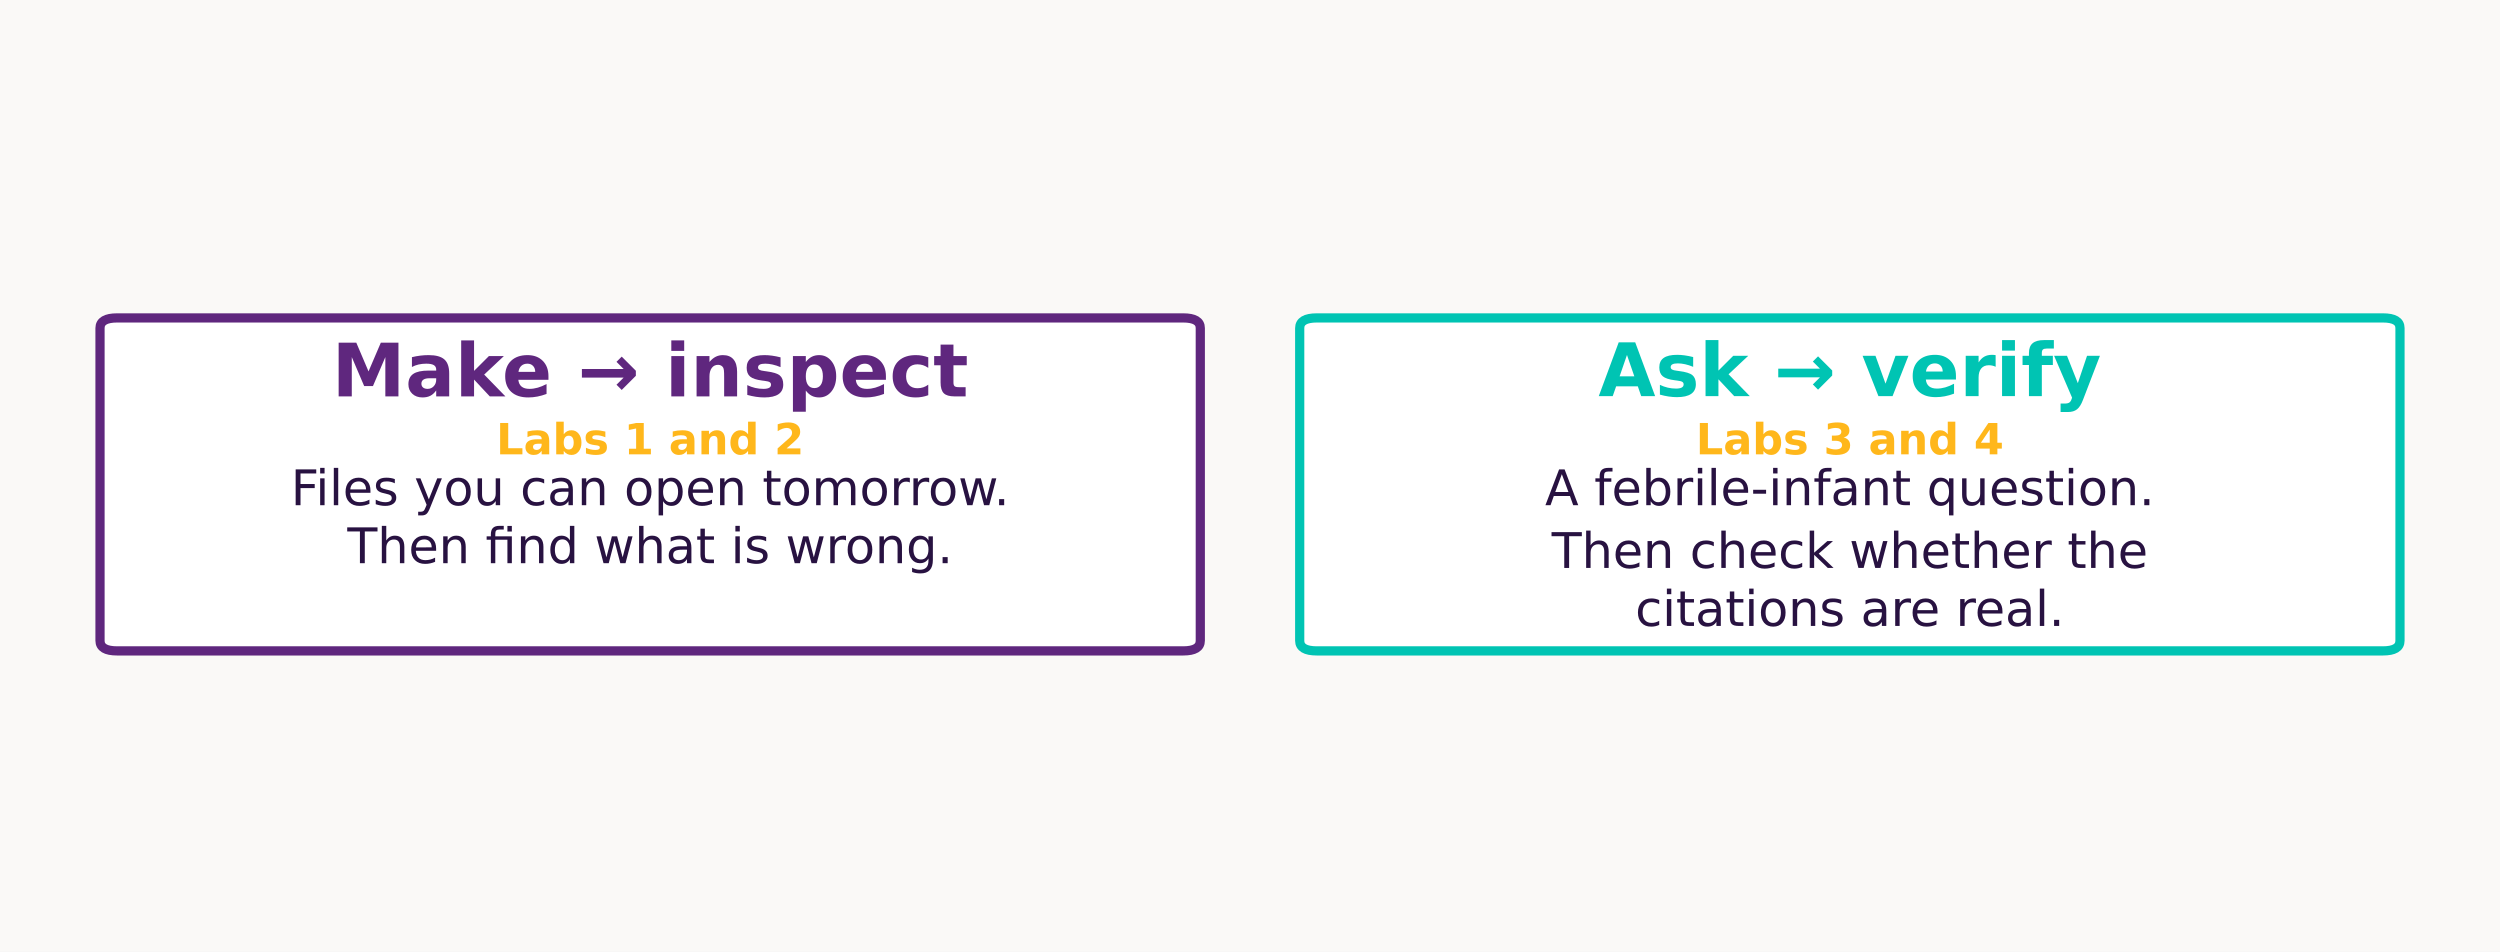
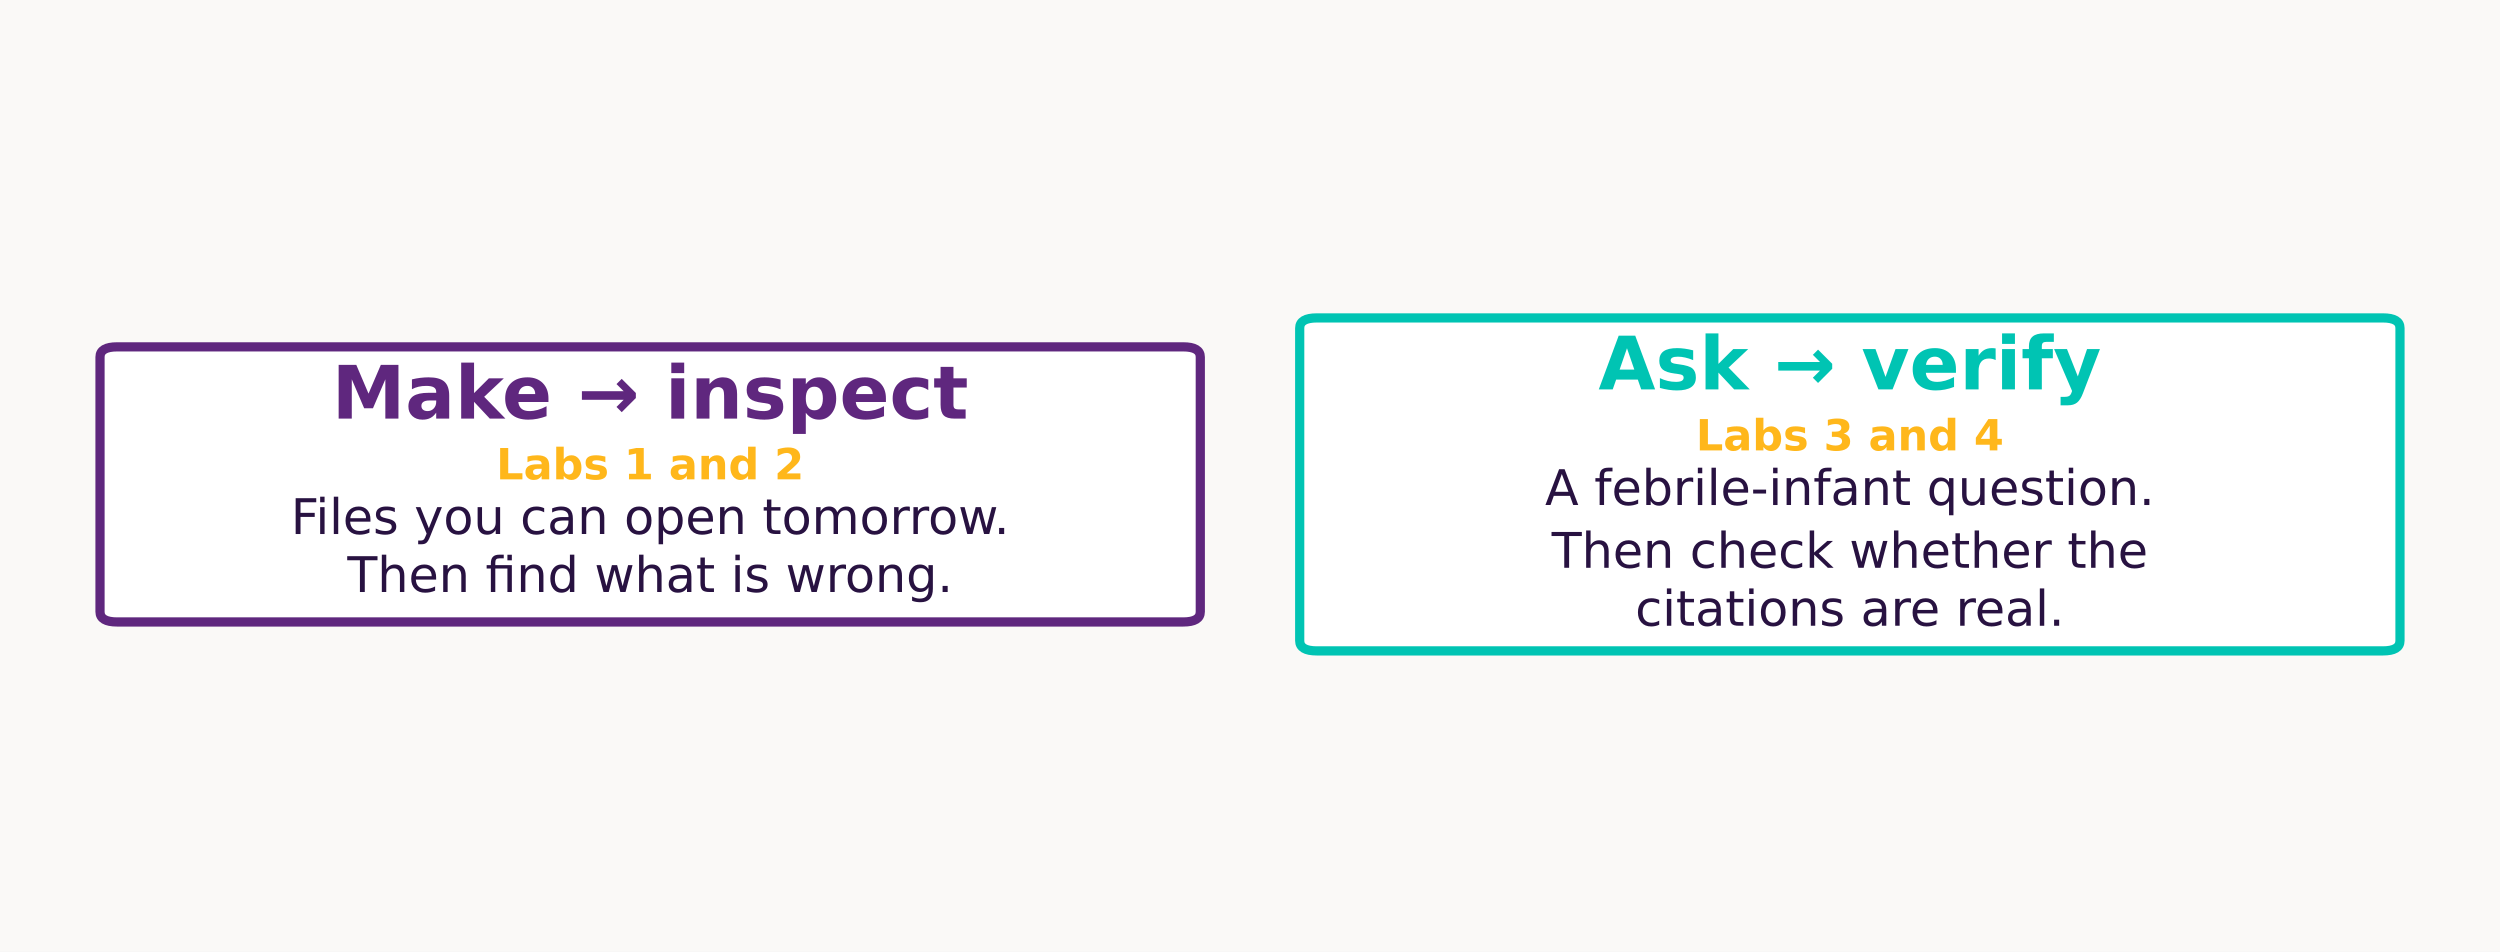
<svg xmlns="http://www.w3.org/2000/svg" xmlns:xlink="http://www.w3.org/1999/xlink" width="813.96pt" height="309.888pt" viewBox="0 0 813.96 309.888" version="1.1">
  <defs>
    <style type="text/css">*{stroke-linejoin: round; stroke-linecap: butt}</style>
  </defs>
  <g id="figure_1">
    <g id="patch_1">
      <path d="M 0 309.888  L 813.96 309.888  L 813.96 0  L 0 0  z " style="fill: #faf9f7" />
    </g>
    <g id="axes_1">
      <g id="patch_2">
-         <path d="M 38.142 211.923  L 385.218 211.923  Q 390.798 211.923 390.798 208.597  L 390.798 106.835  Q 390.798 103.509 385.218 103.509  L 38.142 103.509  Q 32.562 103.509 32.562 106.835  L 32.562 208.597  Q 32.562 211.923 38.142 211.923  z " clip-path="url(#pd08ffb5c2d)" style="fill: #ffffff; stroke: #5f277e; stroke-width: 3; stroke-linejoin: miter" />
+         <path d="M 38.142 202.503  L 385.218 202.503  Q 390.798 202.503 390.798 199.176  L 390.798 116.256  Q 390.798 112.929 385.218 112.929  L 38.142 112.929  Q 32.562 112.929 32.562 116.256  L 32.562 199.176  Q 32.562 202.503 38.142 202.503  z " clip-path="url(#p3d66dd2b57)" style="fill: #ffffff; stroke: #5f277e; stroke-width: 3; stroke-linejoin: miter" />
      </g>
      <g id="patch_3">
-         <path d="M 428.742 211.923  L 775.818 211.923  Q 781.398 211.923 781.398 208.597  L 781.398 106.835  Q 781.398 103.509 775.818 103.509  L 428.742 103.509  Q 423.162 103.509 423.162 106.835  L 423.162 208.597  Q 423.162 211.923 428.742 211.923  z " clip-path="url(#pd08ffb5c2d)" style="fill: #ffffff; stroke: #00c4b3; stroke-width: 3; stroke-linejoin: miter" />
+         <path d="M 428.742 211.923  L 775.818 211.923  Q 781.398 211.923 781.398 208.597  L 781.398 106.835  Q 781.398 103.509 775.818 103.509  L 428.742 103.509  Q 423.162 103.509 423.162 106.835  L 423.162 208.597  Q 423.162 211.923 428.742 211.923  z " clip-path="url(#p3d66dd2b57)" style="fill: #ffffff; stroke: #00c4b3; stroke-width: 3; stroke-linejoin: miter" />
      </g>
      <g id="text_1">
-         <g style="fill: #5f277e" transform="translate(108.0563 129.0593) scale(0.24 -0.24)">
+         <g style="fill: #5f277e" transform="translate(108.0563 136.2947) scale(0.24 -0.24)">
          <defs>
            <path id="DejaVuSans-Bold-30" d="M 588 4666  L 2119 4666  L 3181 2169  L 4250 4666  L 5778 4666  L 5778 0  L 4641 0  L 4641 3413  L 3566 897  L 2803 897  L 1728 3413  L 1728 0  L 588 0  L 588 4666  z " transform="scale(0.015625)" />
            <path id="DejaVuSans-Bold-44" d="M 2106 1575  Q 1756 1575 1579 1456  Q 1403 1338 1403 1106  Q 1403 894 1545 773  Q 1688 653 1941 653  Q 2256 653 2472 879  Q 2688 1106 2688 1447  L 2688 1575  L 2106 1575  z M 3816 1997  L 3816 0  L 2688 0  L 2688 519  Q 2463 200 2181 54  Q 1900 -91 1497 -91  Q 953 -91 614 226  Q 275 544 275 1050  Q 275 1666 698 1953  Q 1122 2241 2028 2241  L 2688 2241  L 2688 2328  Q 2688 2594 2478 2717  Q 2269 2841 1825 2841  Q 1466 2841 1156 2769  Q 847 2697 581 2553  L 581 3406  Q 941 3494 1303 3539  Q 1666 3584 2028 3584  Q 2975 3584 3395 3211  Q 3816 2838 3816 1997  z " transform="scale(0.015625)" />
            <path id="DejaVuSans-Bold-4e" d="M 538 4863  L 1656 4863  L 1656 2216  L 2944 3500  L 4244 3500  L 2534 1894  L 4378 0  L 3022 0  L 1656 1459  L 1656 0  L 538 0  L 538 4863  z " transform="scale(0.015625)" />
            <path id="DejaVuSans-Bold-48" d="M 4031 1759  L 4031 1441  L 1416 1441  Q 1456 1047 1700 850  Q 1944 653 2381 653  Q 2734 653 3104 758  Q 3475 863 3866 1075  L 3866 213  Q 3469 63 3072 -14  Q 2675 -91 2278 -91  Q 1328 -91 801 392  Q 275 875 275 1747  Q 275 2603 792 3093  Q 1309 3584 2216 3584  Q 3041 3584 3536 3087  Q 4031 2591 4031 1759  z M 2881 2131  Q 2881 2450 2695 2645  Q 2509 2841 2209 2841  Q 1884 2841 1681 2658  Q 1478 2475 1428 2131  L 2881 2131  z " transform="scale(0.015625)" />
            <path id="DejaVuSans-Bold-3" transform="scale(0.015625)" />
            <path id="DejaVuSans-Bold-c1c" d="M 5050 2225  L 5050 1788  L 3822 559  L 3369 1013  L 3988 1631  L 366 1631  L 366 2381  L 3988 2381  L 3369 3000  L 3822 3453  L 5050 2225  z " transform="scale(0.015625)" />
            <path id="DejaVuSans-Bold-4c" d="M 538 3500  L 1656 3500  L 1656 0  L 538 0  L 538 3500  z M 538 4863  L 1656 4863  L 1656 3950  L 538 3950  L 538 4863  z " transform="scale(0.015625)" />
            <path id="DejaVuSans-Bold-51" d="M 4056 2131  L 4056 0  L 2931 0  L 2931 347  L 2931 1631  Q 2931 2084 2911 2256  Q 2891 2428 2841 2509  Q 2775 2619 2662 2680  Q 2550 2741 2406 2741  Q 2056 2741 1856 2470  Q 1656 2200 1656 1722  L 1656 0  L 538 0  L 538 3500  L 1656 3500  L 1656 2988  Q 1909 3294 2193 3439  Q 2478 3584 2822 3584  Q 3428 3584 3742 3212  Q 4056 2841 4056 2131  z " transform="scale(0.015625)" />
            <path id="DejaVuSans-Bold-56" d="M 3272 3391  L 3272 2541  Q 2913 2691 2578 2766  Q 2244 2841 1947 2841  Q 1628 2841 1473 2761  Q 1319 2681 1319 2516  Q 1319 2381 1436 2309  Q 1553 2238 1856 2203  L 2053 2175  Q 2913 2066 3209 1816  Q 3506 1566 3506 1031  Q 3506 472 3093 190  Q 2681 -91 1863 -91  Q 1516 -91 1145 -36  Q 775 19 384 128  L 384 978  Q 719 816 1070 734  Q 1422 653 1784 653  Q 2113 653 2278 743  Q 2444 834 2444 1013  Q 2444 1163 2330 1236  Q 2216 1309 1875 1350  L 1678 1375  Q 931 1469 631 1722  Q 331 1975 331 2491  Q 331 3047 712 3315  Q 1094 3584 1881 3584  Q 2191 3584 2531 3537  Q 2872 3491 3272 3391  z " transform="scale(0.015625)" />
            <path id="DejaVuSans-Bold-53" d="M 1656 506  L 1656 -1331  L 538 -1331  L 538 3500  L 1656 3500  L 1656 2988  Q 1888 3294 2169 3439  Q 2450 3584 2816 3584  Q 3463 3584 3878 3070  Q 4294 2556 4294 1747  Q 4294 938 3878 423  Q 3463 -91 2816 -91  Q 2450 -91 2169 54  Q 1888 200 1656 506  z M 2400 2772  Q 2041 2772 1848 2508  Q 1656 2244 1656 1747  Q 1656 1250 1848 986  Q 2041 722 2400 722  Q 2759 722 2948 984  Q 3138 1247 3138 1747  Q 3138 2247 2948 2509  Q 2759 2772 2400 2772  z " transform="scale(0.015625)" />
            <path id="DejaVuSans-Bold-46" d="M 3366 3391  L 3366 2478  Q 3138 2634 2908 2709  Q 2678 2784 2431 2784  Q 1963 2784 1702 2511  Q 1441 2238 1441 1747  Q 1441 1256 1702 982  Q 1963 709 2431 709  Q 2694 709 2930 787  Q 3166 866 3366 1019  L 3366 103  Q 3103 6 2833 -42  Q 2563 -91 2291 -91  Q 1344 -91 809 395  Q 275 881 275 1747  Q 275 2613 809 3098  Q 1344 3584 2291 3584  Q 2566 3584 2833 3536  Q 3100 3488 3366 3391  z " transform="scale(0.015625)" />
            <path id="DejaVuSans-Bold-57" d="M 1759 4494  L 1759 3500  L 2913 3500  L 2913 2700  L 1759 2700  L 1759 1216  Q 1759 972 1856 886  Q 1953 800 2241 800  L 2816 800  L 2816 0  L 1856 0  Q 1194 0 917 276  Q 641 553 641 1216  L 641 2700  L 84 2700  L 84 3500  L 641 3500  L 641 4494  L 1759 4494  z " transform="scale(0.015625)" />
          </defs>
          <use xlink:href="#DejaVuSans-Bold-30" />
          <use xlink:href="#DejaVuSans-Bold-44" transform="translate(99.51562 0)" />
          <use xlink:href="#DejaVuSans-Bold-4e" transform="translate(167 0)" />
          <use xlink:href="#DejaVuSans-Bold-48" transform="translate(230.8125 0)" />
          <use xlink:href="#DejaVuSans-Bold-3" transform="translate(298.6406 0)" />
          <use xlink:href="#DejaVuSans-Bold-c1c" transform="translate(333.4531 0)" />
          <use xlink:href="#DejaVuSans-Bold-3" transform="translate(417.25 0)" />
          <use xlink:href="#DejaVuSans-Bold-4c" transform="translate(452.0625 0)" />
          <use xlink:href="#DejaVuSans-Bold-51" transform="translate(486.3438 0)" />
          <use xlink:href="#DejaVuSans-Bold-56" transform="translate(557.5312 0)" />
          <use xlink:href="#DejaVuSans-Bold-53" transform="translate(617.0469 0)" />
          <use xlink:href="#DejaVuSans-Bold-48" transform="translate(688.625 0)" />
          <use xlink:href="#DejaVuSans-Bold-46" transform="translate(756.4531 0)" />
          <use xlink:href="#DejaVuSans-Bold-57" transform="translate(815.7344 0)" />
        </g>
      </g>
      <g id="text_2">
-         <g style="fill: #ffb71b" transform="translate(161.5502 147.9239) scale(0.14 -0.14)">
+         <g style="fill: #ffb71b" transform="translate(161.5502 156.0697) scale(0.14 -0.14)">
          <defs>
            <path id="DejaVuSans-Bold-2f" d="M 588 4666  L 1791 4666  L 1791 909  L 3903 909  L 3903 0  L 588 0  L 588 4666  z " transform="scale(0.015625)" />
            <path id="DejaVuSans-Bold-45" d="M 2400 722  Q 2759 722 2948 984  Q 3138 1247 3138 1747  Q 3138 2247 2948 2509  Q 2759 2772 2400 2772  Q 2041 2772 1848 2508  Q 1656 2244 1656 1747  Q 1656 1250 1848 986  Q 2041 722 2400 722  z M 1656 2988  Q 1888 3294 2169 3439  Q 2450 3584 2816 3584  Q 3463 3584 3878 3070  Q 4294 2556 4294 1747  Q 4294 938 3878 423  Q 3463 -91 2816 -91  Q 2450 -91 2169 54  Q 1888 200 1656 506  L 1656 0  L 538 0  L 538 4863  L 1656 4863  L 1656 2988  z " transform="scale(0.015625)" />
            <path id="DejaVuSans-Bold-14" d="M 750 831  L 1813 831  L 1813 3847  L 722 3622  L 722 4441  L 1806 4666  L 2950 4666  L 2950 831  L 4013 831  L 4013 0  L 750 0  L 750 831  z " transform="scale(0.015625)" />
            <path id="DejaVuSans-Bold-47" d="M 2919 2988  L 2919 4863  L 4044 4863  L 4044 0  L 2919 0  L 2919 506  Q 2688 197 2409 53  Q 2131 -91 1766 -91  Q 1119 -91 703 423  Q 288 938 288 1747  Q 288 2556 703 3070  Q 1119 3584 1766 3584  Q 2128 3584 2408 3439  Q 2688 3294 2919 2988  z M 2181 722  Q 2541 722 2730 984  Q 2919 1247 2919 1747  Q 2919 2247 2730 2509  Q 2541 2772 2181 2772  Q 1825 2772 1636 2509  Q 1447 2247 1447 1747  Q 1447 1247 1636 984  Q 1825 722 2181 722  z " transform="scale(0.015625)" />
            <path id="DejaVuSans-Bold-15" d="M 1844 884  L 3897 884  L 3897 0  L 506 0  L 506 884  L 2209 2388  Q 2438 2594 2547 2791  Q 2656 2988 2656 3200  Q 2656 3528 2436 3728  Q 2216 3928 1850 3928  Q 1569 3928 1234 3808  Q 900 3688 519 3450  L 519 4475  Q 925 4609 1322 4679  Q 1719 4750 2100 4750  Q 2938 4750 3402 4381  Q 3866 4013 3866 3353  Q 3866 2972 3669 2642  Q 3472 2313 2841 1759  L 1844 884  z " transform="scale(0.015625)" />
          </defs>
          <use xlink:href="#DejaVuSans-Bold-2f" />
          <use xlink:href="#DejaVuSans-Bold-44" transform="translate(63.71875 0)" />
          <use xlink:href="#DejaVuSans-Bold-45" transform="translate(131.2031 0)" />
          <use xlink:href="#DejaVuSans-Bold-56" transform="translate(202.7812 0)" />
          <use xlink:href="#DejaVuSans-Bold-3" transform="translate(262.2969 0)" />
          <use xlink:href="#DejaVuSans-Bold-14" transform="translate(297.1094 0)" />
          <use xlink:href="#DejaVuSans-Bold-3" transform="translate(366.6875 0)" />
          <use xlink:href="#DejaVuSans-Bold-44" transform="translate(401.5 0)" />
          <use xlink:href="#DejaVuSans-Bold-51" transform="translate(468.9844 0)" />
          <use xlink:href="#DejaVuSans-Bold-47" transform="translate(540.1719 0)" />
          <use xlink:href="#DejaVuSans-Bold-3" transform="translate(611.75 0)" />
          <use xlink:href="#DejaVuSans-Bold-15" transform="translate(646.5625 0)" />
        </g>
      </g>
      <g id="text_3">
-         <g style="fill: #281241" transform="translate(94.6925 164.488) scale(0.16 -0.16)">
+         <g style="fill: #281241" transform="translate(94.6925 173.8691) scale(0.16 -0.16)">
          <defs>
            <path id="DejaVuSans-29" d="M 628 4666  L 3309 4666  L 3309 4134  L 1259 4134  L 1259 2759  L 3109 2759  L 3109 2228  L 1259 2228  L 1259 0  L 628 0  L 628 4666  z " transform="scale(0.015625)" />
            <path id="DejaVuSans-4c" d="M 603 3500  L 1178 3500  L 1178 0  L 603 0  L 603 3500  z M 603 4863  L 1178 4863  L 1178 4134  L 603 4134  L 603 4863  z " transform="scale(0.015625)" />
            <path id="DejaVuSans-4f" d="M 603 4863  L 1178 4863  L 1178 0  L 603 0  L 603 4863  z " transform="scale(0.015625)" />
            <path id="DejaVuSans-48" d="M 3597 1894  L 3597 1613  L 953 1613  Q 991 1019 1311 708  Q 1631 397 2203 397  Q 2534 397 2845 478  Q 3156 559 3463 722  L 3463 178  Q 3153 47 2828 -22  Q 2503 -91 2169 -91  Q 1331 -91 842 396  Q 353 884 353 1716  Q 353 2575 817 3079  Q 1281 3584 2069 3584  Q 2775 3584 3186 3129  Q 3597 2675 3597 1894  z M 3022 2063  Q 3016 2534 2758 2815  Q 2500 3097 2075 3097  Q 1594 3097 1305 2825  Q 1016 2553 972 2059  L 3022 2063  z " transform="scale(0.015625)" />
            <path id="DejaVuSans-56" d="M 2834 3397  L 2834 2853  Q 2591 2978 2328 3040  Q 2066 3103 1784 3103  Q 1356 3103 1142 2972  Q 928 2841 928 2578  Q 928 2378 1081 2264  Q 1234 2150 1697 2047  L 1894 2003  Q 2506 1872 2764 1633  Q 3022 1394 3022 966  Q 3022 478 2636 193  Q 2250 -91 1575 -91  Q 1294 -91 989 -36  Q 684 19 347 128  L 347 722  Q 666 556 975 473  Q 1284 391 1588 391  Q 1994 391 2212 530  Q 2431 669 2431 922  Q 2431 1156 2273 1281  Q 2116 1406 1581 1522  L 1381 1569  Q 847 1681 609 1914  Q 372 2147 372 2553  Q 372 3047 722 3315  Q 1072 3584 1716 3584  Q 2034 3584 2315 3537  Q 2597 3491 2834 3397  z " transform="scale(0.015625)" />
            <path id="DejaVuSans-3" transform="scale(0.015625)" />
            <path id="DejaVuSans-5c" d="M 2059 -325  Q 1816 -950 1584 -1140  Q 1353 -1331 966 -1331  L 506 -1331  L 506 -850  L 844 -850  Q 1081 -850 1212 -737  Q 1344 -625 1503 -206  L 1606 56  L 191 3500  L 800 3500  L 1894 763  L 2988 3500  L 3597 3500  L 2059 -325  z " transform="scale(0.015625)" />
            <path id="DejaVuSans-52" d="M 1959 3097  Q 1497 3097 1228 2736  Q 959 2375 959 1747  Q 959 1119 1226 758  Q 1494 397 1959 397  Q 2419 397 2687 759  Q 2956 1122 2956 1747  Q 2956 2369 2687 2733  Q 2419 3097 1959 3097  z M 1959 3584  Q 2709 3584 3137 3096  Q 3566 2609 3566 1747  Q 3566 888 3137 398  Q 2709 -91 1959 -91  Q 1206 -91 779 398  Q 353 888 353 1747  Q 353 2609 779 3096  Q 1206 3584 1959 3584  z " transform="scale(0.015625)" />
            <path id="DejaVuSans-58" d="M 544 1381  L 544 3500  L 1119 3500  L 1119 1403  Q 1119 906 1312 657  Q 1506 409 1894 409  Q 2359 409 2629 706  Q 2900 1003 2900 1516  L 2900 3500  L 3475 3500  L 3475 0  L 2900 0  L 2900 538  Q 2691 219 2414 64  Q 2138 -91 1772 -91  Q 1169 -91 856 284  Q 544 659 544 1381  z M 1991 3584  L 1991 3584  z " transform="scale(0.015625)" />
            <path id="DejaVuSans-46" d="M 3122 3366  L 3122 2828  Q 2878 2963 2633 3030  Q 2388 3097 2138 3097  Q 1578 3097 1268 2742  Q 959 2388 959 1747  Q 959 1106 1268 751  Q 1578 397 2138 397  Q 2388 397 2633 464  Q 2878 531 3122 666  L 3122 134  Q 2881 22 2623 -34  Q 2366 -91 2075 -91  Q 1284 -91 818 406  Q 353 903 353 1747  Q 353 2603 823 3093  Q 1294 3584 2113 3584  Q 2378 3584 2631 3529  Q 2884 3475 3122 3366  z " transform="scale(0.015625)" />
            <path id="DejaVuSans-44" d="M 2194 1759  Q 1497 1759 1228 1600  Q 959 1441 959 1056  Q 959 750 1161 570  Q 1363 391 1709 391  Q 2188 391 2477 730  Q 2766 1069 2766 1631  L 2766 1759  L 2194 1759  z M 3341 1997  L 3341 0  L 2766 0  L 2766 531  Q 2569 213 2275 61  Q 1981 -91 1556 -91  Q 1019 -91 701 211  Q 384 513 384 1019  Q 384 1609 779 1909  Q 1175 2209 1959 2209  L 2766 2209  L 2766 2266  Q 2766 2663 2505 2880  Q 2244 3097 1772 3097  Q 1472 3097 1187 3025  Q 903 2953 641 2809  L 641 3341  Q 956 3463 1253 3523  Q 1550 3584 1831 3584  Q 2591 3584 2966 3190  Q 3341 2797 3341 1997  z " transform="scale(0.015625)" />
            <path id="DejaVuSans-51" d="M 3513 2113  L 3513 0  L 2938 0  L 2938 2094  Q 2938 2591 2744 2837  Q 2550 3084 2163 3084  Q 1697 3084 1428 2787  Q 1159 2491 1159 1978  L 1159 0  L 581 0  L 581 3500  L 1159 3500  L 1159 2956  Q 1366 3272 1645 3428  Q 1925 3584 2291 3584  Q 2894 3584 3203 3211  Q 3513 2838 3513 2113  z " transform="scale(0.015625)" />
            <path id="DejaVuSans-53" d="M 1159 525  L 1159 -1331  L 581 -1331  L 581 3500  L 1159 3500  L 1159 2969  Q 1341 3281 1617 3432  Q 1894 3584 2278 3584  Q 2916 3584 3314 3078  Q 3713 2572 3713 1747  Q 3713 922 3314 415  Q 2916 -91 2278 -91  Q 1894 -91 1617 61  Q 1341 213 1159 525  z M 3116 1747  Q 3116 2381 2855 2742  Q 2594 3103 2138 3103  Q 1681 3103 1420 2742  Q 1159 2381 1159 1747  Q 1159 1113 1420 752  Q 1681 391 2138 391  Q 2594 391 2855 752  Q 3116 1113 3116 1747  z " transform="scale(0.015625)" />
            <path id="DejaVuSans-57" d="M 1172 4494  L 1172 3500  L 2356 3500  L 2356 3053  L 1172 3053  L 1172 1153  Q 1172 725 1289 603  Q 1406 481 1766 481  L 2356 481  L 2356 0  L 1766 0  Q 1100 0 847 248  Q 594 497 594 1153  L 594 3053  L 172 3053  L 172 3500  L 594 3500  L 594 4494  L 1172 4494  z " transform="scale(0.015625)" />
            <path id="DejaVuSans-50" d="M 3328 2828  Q 3544 3216 3844 3400  Q 4144 3584 4550 3584  Q 5097 3584 5394 3201  Q 5691 2819 5691 2113  L 5691 0  L 5113 0  L 5113 2094  Q 5113 2597 4934 2840  Q 4756 3084 4391 3084  Q 3944 3084 3684 2787  Q 3425 2491 3425 1978  L 3425 0  L 2847 0  L 2847 2094  Q 2847 2600 2669 2842  Q 2491 3084 2119 3084  Q 1678 3084 1418 2786  Q 1159 2488 1159 1978  L 1159 0  L 581 0  L 581 3500  L 1159 3500  L 1159 2956  Q 1356 3278 1631 3431  Q 1906 3584 2284 3584  Q 2666 3584 2933 3390  Q 3200 3197 3328 2828  z " transform="scale(0.015625)" />
            <path id="DejaVuSans-55" d="M 2631 2963  Q 2534 3019 2420 3045  Q 2306 3072 2169 3072  Q 1681 3072 1420 2755  Q 1159 2438 1159 1844  L 1159 0  L 581 0  L 581 3500  L 1159 3500  L 1159 2956  Q 1341 3275 1631 3429  Q 1922 3584 2338 3584  Q 2397 3584 2469 3576  Q 2541 3569 2628 3553  L 2631 2963  z " transform="scale(0.015625)" />
            <path id="DejaVuSans-5a" d="M 269 3500  L 844 3500  L 1563 769  L 2278 3500  L 2956 3500  L 3675 769  L 4391 3500  L 4966 3500  L 4050 0  L 3372 0  L 2619 2869  L 1863 0  L 1184 0  L 269 3500  z " transform="scale(0.015625)" />
            <path id="DejaVuSans-11" d="M 684 794  L 1344 794  L 1344 0  L 684 0  L 684 794  z " transform="scale(0.015625)" />
          </defs>
          <use xlink:href="#DejaVuSans-29" />
          <use xlink:href="#DejaVuSans-4c" transform="translate(50.23438 0)" />
          <use xlink:href="#DejaVuSans-4f" transform="translate(78.01562 0)" />
          <use xlink:href="#DejaVuSans-48" transform="translate(105.7969 0)" />
          <use xlink:href="#DejaVuSans-56" transform="translate(167.3281 0)" />
          <use xlink:href="#DejaVuSans-3" transform="translate(219.4219 0)" />
          <use xlink:href="#DejaVuSans-5c" transform="translate(251.2031 0)" />
          <use xlink:href="#DejaVuSans-52" transform="translate(310.3906 0)" />
          <use xlink:href="#DejaVuSans-58" transform="translate(371.5781 0)" />
          <use xlink:href="#DejaVuSans-3" transform="translate(434.9531 0)" />
          <use xlink:href="#DejaVuSans-46" transform="translate(466.7344 0)" />
          <use xlink:href="#DejaVuSans-44" transform="translate(521.7188 0)" />
          <use xlink:href="#DejaVuSans-51" transform="translate(583 0)" />
          <use xlink:href="#DejaVuSans-3" transform="translate(646.375 0)" />
          <use xlink:href="#DejaVuSans-52" transform="translate(678.1562 0)" />
          <use xlink:href="#DejaVuSans-53" transform="translate(739.3438 0)" />
          <use xlink:href="#DejaVuSans-48" transform="translate(802.8281 0)" />
          <use xlink:href="#DejaVuSans-51" transform="translate(864.3594 0)" />
          <use xlink:href="#DejaVuSans-3" transform="translate(927.7344 0)" />
          <use xlink:href="#DejaVuSans-57" transform="translate(959.5156 0)" />
          <use xlink:href="#DejaVuSans-52" transform="translate(998.7188 0)" />
          <use xlink:href="#DejaVuSans-50" transform="translate(1059.906 0)" />
          <use xlink:href="#DejaVuSans-52" transform="translate(1157.312 0)" />
          <use xlink:href="#DejaVuSans-55" transform="translate(1218.5 0)" />
          <use xlink:href="#DejaVuSans-55" transform="translate(1257.859 0)" />
          <use xlink:href="#DejaVuSans-52" transform="translate(1296.766 0)" />
          <use xlink:href="#DejaVuSans-5a" transform="translate(1357.953 0)" />
          <use xlink:href="#DejaVuSans-11" transform="translate(1430.562 0)" />
        </g>
-         <g style="fill: #281241" transform="translate(113.0913 183.368) scale(0.16 -0.16)">
+         <g style="fill: #281241" transform="translate(113.0913 192.7491) scale(0.16 -0.16)">
          <defs>
            <path id="DejaVuSans-37" d="M -19 4666  L 3928 4666  L 3928 4134  L 2272 4134  L 2272 0  L 1638 0  L 1638 4134  L -19 4134  L -19 4666  z " transform="scale(0.015625)" />
            <path id="DejaVuSans-4b" d="M 3513 2113  L 3513 0  L 2938 0  L 2938 2094  Q 2938 2591 2744 2837  Q 2550 3084 2163 3084  Q 1697 3084 1428 2787  Q 1159 2491 1159 1978  L 1159 0  L 581 0  L 581 4863  L 1159 4863  L 1159 2956  Q 1366 3272 1645 3428  Q 1925 3584 2291 3584  Q 2894 3584 3203 3211  Q 3513 2838 3513 2113  z " transform="scale(0.015625)" />
            <path id="DejaVuSans-13af" d="M 3431 3500  L 3431 0  L 2853 0  L 2853 3053  L 1275 3053  L 1275 0  L 697 0  L 697 3053  L 147 3053  L 147 3500  L 697 3500  L 697 3744  Q 697 4316 967 4589  Q 1238 4863 1797 4863  L 2375 4863  L 2375 4384  L 1825 4384  Q 1516 4384 1395 4259  Q 1275 4134 1275 3809  L 1275 3500  L 3431 3500  z M 2853 4856  L 3431 4856  L 3431 4128  L 2853 4128  L 2853 4856  z " transform="scale(0.015625)" />
            <path id="DejaVuSans-47" d="M 2906 2969  L 2906 4863  L 3481 4863  L 3481 0  L 2906 0  L 2906 525  Q 2725 213 2448 61  Q 2172 -91 1784 -91  Q 1150 -91 751 415  Q 353 922 353 1747  Q 353 2572 751 3078  Q 1150 3584 1784 3584  Q 2172 3584 2448 3432  Q 2725 3281 2906 2969  z M 947 1747  Q 947 1113 1208 752  Q 1469 391 1925 391  Q 2381 391 2643 752  Q 2906 1113 2906 1747  Q 2906 2381 2643 2742  Q 2381 3103 1925 3103  Q 1469 3103 1208 2742  Q 947 2381 947 1747  z " transform="scale(0.015625)" />
            <path id="DejaVuSans-4a" d="M 2906 1791  Q 2906 2416 2648 2759  Q 2391 3103 1925 3103  Q 1463 3103 1205 2759  Q 947 2416 947 1791  Q 947 1169 1205 825  Q 1463 481 1925 481  Q 2391 481 2648 825  Q 2906 1169 2906 1791  z M 3481 434  Q 3481 -459 3084 -895  Q 2688 -1331 1869 -1331  Q 1566 -1331 1297 -1286  Q 1028 -1241 775 -1147  L 775 -588  Q 1028 -725 1275 -790  Q 1522 -856 1778 -856  Q 2344 -856 2625 -561  Q 2906 -266 2906 331  L 2906 616  Q 2728 306 2450 153  Q 2172 0 1784 0  Q 1141 0 747 490  Q 353 981 353 1791  Q 353 2603 747 3093  Q 1141 3584 1784 3584  Q 2172 3584 2450 3431  Q 2728 3278 2906 2969  L 2906 3500  L 3481 3500  L 3481 434  z " transform="scale(0.015625)" />
          </defs>
          <use xlink:href="#DejaVuSans-37" />
          <use xlink:href="#DejaVuSans-4b" transform="translate(61.07812 0)" />
          <use xlink:href="#DejaVuSans-48" transform="translate(124.4531 0)" />
          <use xlink:href="#DejaVuSans-51" transform="translate(185.9844 0)" />
          <use xlink:href="#DejaVuSans-3" transform="translate(249.3594 0)" />
          <use xlink:href="#DejaVuSans-13af" transform="translate(281.1406 0)" />
          <use xlink:href="#DejaVuSans-51" transform="translate(344.125 0)" />
          <use xlink:href="#DejaVuSans-47" transform="translate(407.5 0)" />
          <use xlink:href="#DejaVuSans-3" transform="translate(470.9844 0)" />
          <use xlink:href="#DejaVuSans-5a" transform="translate(502.7656 0)" />
          <use xlink:href="#DejaVuSans-4b" transform="translate(584.5469 0)" />
          <use xlink:href="#DejaVuSans-44" transform="translate(647.9219 0)" />
          <use xlink:href="#DejaVuSans-57" transform="translate(709.2031 0)" />
          <use xlink:href="#DejaVuSans-3" transform="translate(748.4062 0)" />
          <use xlink:href="#DejaVuSans-4c" transform="translate(780.1875 0)" />
          <use xlink:href="#DejaVuSans-56" transform="translate(807.9688 0)" />
          <use xlink:href="#DejaVuSans-3" transform="translate(860.0625 0)" />
          <use xlink:href="#DejaVuSans-5a" transform="translate(891.8438 0)" />
          <use xlink:href="#DejaVuSans-55" transform="translate(973.625 0)" />
          <use xlink:href="#DejaVuSans-52" transform="translate(1012.531 0)" />
          <use xlink:href="#DejaVuSans-51" transform="translate(1073.719 0)" />
          <use xlink:href="#DejaVuSans-4a" transform="translate(1137.094 0)" />
          <use xlink:href="#DejaVuSans-11" transform="translate(1200.578 0)" />
        </g>
      </g>
      <g id="text_4">
-         <g style="fill: #00c4b3" transform="translate(520.425 128.9656) scale(0.24 -0.24)">
+         <g style="fill: #00c4b3" transform="translate(520.425 126.7806) scale(0.24 -0.24)">
          <defs>
            <path id="DejaVuSans-Bold-24" d="M 3419 850  L 1538 850  L 1241 0  L 31 0  L 1759 4666  L 3194 4666  L 4922 0  L 3713 0  L 3419 850  z M 1838 1716  L 3116 1716  L 2478 3572  L 1838 1716  z " transform="scale(0.015625)" />
            <path id="DejaVuSans-Bold-59" d="M 97 3500  L 1216 3500  L 2088 1081  L 2956 3500  L 4078 3500  L 2700 0  L 1472 0  L 97 3500  z " transform="scale(0.015625)" />
            <path id="DejaVuSans-Bold-55" d="M 3138 2547  Q 2991 2616 2845 2648  Q 2700 2681 2553 2681  Q 2122 2681 1889 2404  Q 1656 2128 1656 1613  L 1656 0  L 538 0  L 538 3500  L 1656 3500  L 1656 2925  Q 1872 3269 2151 3426  Q 2431 3584 2822 3584  Q 2878 3584 2943 3579  Q 3009 3575 3134 3559  L 3138 2547  z " transform="scale(0.015625)" />
            <path id="DejaVuSans-Bold-49" d="M 2841 4863  L 2841 4128  L 2222 4128  Q 1984 4128 1890 4042  Q 1797 3956 1797 3744  L 1797 3500  L 2753 3500  L 2753 2700  L 1797 2700  L 1797 0  L 678 0  L 678 2700  L 122 2700  L 122 3500  L 678 3500  L 678 3744  Q 678 4316 997 4589  Q 1316 4863 1984 4863  L 2841 4863  z " transform="scale(0.015625)" />
            <path id="DejaVuSans-Bold-5c" d="M 78 3500  L 1197 3500  L 2138 1125  L 2938 3500  L 4056 3500  L 2584 -331  Q 2363 -916 2067 -1148  Q 1772 -1381 1288 -1381  L 641 -1381  L 641 -647  L 991 -647  Q 1275 -647 1404 -556  Q 1534 -466 1606 -231  L 1638 -134  L 78 3500  z " transform="scale(0.015625)" />
          </defs>
          <use xlink:href="#DejaVuSans-Bold-24" />
          <use xlink:href="#DejaVuSans-Bold-56" transform="translate(77.39062 0)" />
          <use xlink:href="#DejaVuSans-Bold-4e" transform="translate(136.9062 0)" />
          <use xlink:href="#DejaVuSans-Bold-3" transform="translate(203.4062 0)" />
          <use xlink:href="#DejaVuSans-Bold-c1c" transform="translate(238.2188 0)" />
          <use xlink:href="#DejaVuSans-Bold-3" transform="translate(322.0156 0)" />
          <use xlink:href="#DejaVuSans-Bold-59" transform="translate(356.8281 0)" />
          <use xlink:href="#DejaVuSans-Bold-48" transform="translate(422.0156 0)" />
          <use xlink:href="#DejaVuSans-Bold-55" transform="translate(489.8438 0)" />
          <use xlink:href="#DejaVuSans-Bold-4c" transform="translate(539.1562 0)" />
          <use xlink:href="#DejaVuSans-Bold-49" transform="translate(573.4375 0)" />
          <use xlink:href="#DejaVuSans-Bold-5c" transform="translate(616.9375 0)" />
        </g>
      </g>
      <g id="text_5">
-         <g style="fill: #ffb71b" transform="translate(552.1502 147.9239) scale(0.14 -0.14)">
+         <g style="fill: #ffb71b" transform="translate(552.1502 146.6493) scale(0.14 -0.14)">
          <defs>
            <path id="DejaVuSans-Bold-16" d="M 2981 2516  Q 3453 2394 3698 2092  Q 3944 1791 3944 1325  Q 3944 631 3412 270  Q 2881 -91 1863 -91  Q 1503 -91 1142 -33  Q 781 25 428 141  L 428 1069  Q 766 900 1098 814  Q 1431 728 1753 728  Q 2231 728 2486 893  Q 2741 1059 2741 1369  Q 2741 1688 2480 1852  Q 2219 2016 1709 2016  L 1228 2016  L 1228 2791  L 1734 2791  Q 2188 2791 2409 2933  Q 2631 3075 2631 3366  Q 2631 3634 2415 3781  Q 2200 3928 1806 3928  Q 1516 3928 1219 3862  Q 922 3797 628 3669  L 628 4550  Q 984 4650 1334 4700  Q 1684 4750 2022 4750  Q 2931 4750 3382 4451  Q 3834 4153 3834 3553  Q 3834 3144 3618 2883  Q 3403 2622 2981 2516  z " transform="scale(0.015625)" />
            <path id="DejaVuSans-Bold-17" d="M 2356 3675  L 1038 1722  L 2356 1722  L 2356 3675  z M 2156 4666  L 3494 4666  L 3494 1722  L 4159 1722  L 4159 850  L 3494 850  L 3494 0  L 2356 0  L 2356 850  L 288 850  L 288 1881  L 2156 4666  z " transform="scale(0.015625)" />
          </defs>
          <use xlink:href="#DejaVuSans-Bold-2f" />
          <use xlink:href="#DejaVuSans-Bold-44" transform="translate(63.71875 0)" />
          <use xlink:href="#DejaVuSans-Bold-45" transform="translate(131.2031 0)" />
          <use xlink:href="#DejaVuSans-Bold-56" transform="translate(202.7812 0)" />
          <use xlink:href="#DejaVuSans-Bold-3" transform="translate(262.2969 0)" />
          <use xlink:href="#DejaVuSans-Bold-16" transform="translate(297.1094 0)" />
          <use xlink:href="#DejaVuSans-Bold-3" transform="translate(366.6875 0)" />
          <use xlink:href="#DejaVuSans-Bold-44" transform="translate(401.5 0)" />
          <use xlink:href="#DejaVuSans-Bold-51" transform="translate(468.9844 0)" />
          <use xlink:href="#DejaVuSans-Bold-47" transform="translate(540.1719 0)" />
          <use xlink:href="#DejaVuSans-Bold-3" transform="translate(611.75 0)" />
          <use xlink:href="#DejaVuSans-Bold-17" transform="translate(646.5625 0)" />
        </g>
      </g>
      <g id="text_6">
-         <g style="fill: #281241" transform="translate(503.04 164.488) scale(0.16 -0.16)">
+         <g style="fill: #281241" transform="translate(503.04 164.4291) scale(0.16 -0.16)">
          <defs>
            <path id="DejaVuSans-24" d="M 2188 4044  L 1331 1722  L 3047 1722  L 2188 4044  z M 1831 4666  L 2547 4666  L 4325 0  L 3669 0  L 3244 1197  L 1141 1197  L 716 0  L 50 0  L 1831 4666  z " transform="scale(0.015625)" />
            <path id="DejaVuSans-49" d="M 2375 4863  L 2375 4384  L 1825 4384  Q 1516 4384 1395 4259  Q 1275 4134 1275 3809  L 1275 3500  L 2222 3500  L 2222 3053  L 1275 3053  L 1275 0  L 697 0  L 697 3053  L 147 3053  L 147 3500  L 697 3500  L 697 3744  Q 697 4328 969 4595  Q 1241 4863 1831 4863  L 2375 4863  z " transform="scale(0.015625)" />
            <path id="DejaVuSans-45" d="M 3116 1747  Q 3116 2381 2855 2742  Q 2594 3103 2138 3103  Q 1681 3103 1420 2742  Q 1159 2381 1159 1747  Q 1159 1113 1420 752  Q 1681 391 2138 391  Q 2594 391 2855 752  Q 3116 1113 3116 1747  z M 1159 2969  Q 1341 3281 1617 3432  Q 1894 3584 2278 3584  Q 2916 3584 3314 3078  Q 3713 2572 3713 1747  Q 3713 922 3314 415  Q 2916 -91 2278 -91  Q 1894 -91 1617 61  Q 1341 213 1159 525  L 1159 0  L 581 0  L 581 4863  L 1159 4863  L 1159 2969  z " transform="scale(0.015625)" />
            <path id="DejaVuSans-10" d="M 313 2009  L 1997 2009  L 1997 1497  L 313 1497  L 313 2009  z " transform="scale(0.015625)" />
            <path id="DejaVuSans-54" d="M 947 1747  Q 947 1113 1208 752  Q 1469 391 1925 391  Q 2381 391 2643 752  Q 2906 1113 2906 1747  Q 2906 2381 2643 2742  Q 2381 3103 1925 3103  Q 1469 3103 1208 2742  Q 947 2381 947 1747  z M 2906 525  Q 2725 213 2448 61  Q 2172 -91 1784 -91  Q 1150 -91 751 415  Q 353 922 353 1747  Q 353 2572 751 3078  Q 1150 3584 1784 3584  Q 2172 3584 2448 3432  Q 2725 3281 2906 2969  L 2906 3500  L 3481 3500  L 3481 -1331  L 2906 -1331  L 2906 525  z " transform="scale(0.015625)" />
          </defs>
          <use xlink:href="#DejaVuSans-24" />
          <use xlink:href="#DejaVuSans-3" transform="translate(68.40625 0)" />
          <use xlink:href="#DejaVuSans-49" transform="translate(100.1875 0)" />
          <use xlink:href="#DejaVuSans-48" transform="translate(135.3906 0)" />
          <use xlink:href="#DejaVuSans-45" transform="translate(196.9219 0)" />
          <use xlink:href="#DejaVuSans-55" transform="translate(260.4062 0)" />
          <use xlink:href="#DejaVuSans-4c" transform="translate(301.5156 0)" />
          <use xlink:href="#DejaVuSans-4f" transform="translate(329.2969 0)" />
          <use xlink:href="#DejaVuSans-48" transform="translate(357.0781 0)" />
          <use xlink:href="#DejaVuSans-10" transform="translate(418.6094 0)" />
          <use xlink:href="#DejaVuSans-4c" transform="translate(454.6875 0)" />
          <use xlink:href="#DejaVuSans-51" transform="translate(482.4688 0)" />
          <use xlink:href="#DejaVuSans-49" transform="translate(545.8438 0)" />
          <use xlink:href="#DejaVuSans-44" transform="translate(581.0469 0)" />
          <use xlink:href="#DejaVuSans-51" transform="translate(642.3281 0)" />
          <use xlink:href="#DejaVuSans-57" transform="translate(705.7031 0)" />
          <use xlink:href="#DejaVuSans-3" transform="translate(744.9062 0)" />
          <use xlink:href="#DejaVuSans-54" transform="translate(776.6875 0)" />
          <use xlink:href="#DejaVuSans-58" transform="translate(840.1719 0)" />
          <use xlink:href="#DejaVuSans-48" transform="translate(903.5469 0)" />
          <use xlink:href="#DejaVuSans-56" transform="translate(965.0781 0)" />
          <use xlink:href="#DejaVuSans-57" transform="translate(1017.172 0)" />
          <use xlink:href="#DejaVuSans-4c" transform="translate(1056.375 0)" />
          <use xlink:href="#DejaVuSans-52" transform="translate(1084.156 0)" />
          <use xlink:href="#DejaVuSans-51" transform="translate(1145.344 0)" />
          <use xlink:href="#DejaVuSans-11" transform="translate(1208.719 0)" />
        </g>
-         <g style="fill: #281241" transform="translate(505.2 184.918) scale(0.16 -0.16)">
+         <g style="fill: #281241" transform="translate(505.2 184.8591) scale(0.16 -0.16)">
          <defs>
            <path id="DejaVuSans-4e" d="M 581 4863  L 1159 4863  L 1159 1991  L 2875 3500  L 3609 3500  L 1753 1863  L 3688 0  L 2938 0  L 1159 1709  L 1159 0  L 581 0  L 581 4863  z " transform="scale(0.015625)" />
          </defs>
          <use xlink:href="#DejaVuSans-37" />
          <use xlink:href="#DejaVuSans-4b" transform="translate(61.07812 0)" />
          <use xlink:href="#DejaVuSans-48" transform="translate(124.4531 0)" />
          <use xlink:href="#DejaVuSans-51" transform="translate(185.9844 0)" />
          <use xlink:href="#DejaVuSans-3" transform="translate(249.3594 0)" />
          <use xlink:href="#DejaVuSans-46" transform="translate(281.1406 0)" />
          <use xlink:href="#DejaVuSans-4b" transform="translate(336.125 0)" />
          <use xlink:href="#DejaVuSans-48" transform="translate(399.5 0)" />
          <use xlink:href="#DejaVuSans-46" transform="translate(461.0312 0)" />
          <use xlink:href="#DejaVuSans-4e" transform="translate(516.0156 0)" />
          <use xlink:href="#DejaVuSans-3" transform="translate(573.9219 0)" />
          <use xlink:href="#DejaVuSans-5a" transform="translate(605.7031 0)" />
          <use xlink:href="#DejaVuSans-4b" transform="translate(687.4844 0)" />
          <use xlink:href="#DejaVuSans-48" transform="translate(750.8594 0)" />
          <use xlink:href="#DejaVuSans-57" transform="translate(812.3906 0)" />
          <use xlink:href="#DejaVuSans-4b" transform="translate(851.5938 0)" />
          <use xlink:href="#DejaVuSans-48" transform="translate(914.9688 0)" />
          <use xlink:href="#DejaVuSans-55" transform="translate(976.5 0)" />
          <use xlink:href="#DejaVuSans-3" transform="translate(1017.609 0)" />
          <use xlink:href="#DejaVuSans-57" transform="translate(1049.391 0)" />
          <use xlink:href="#DejaVuSans-4b" transform="translate(1088.594 0)" />
          <use xlink:href="#DejaVuSans-48" transform="translate(1151.969 0)" />
        </g>
-         <g style="fill: #281241" transform="translate(532.4037 203.798) scale(0.16 -0.16)">
+         <g style="fill: #281241" transform="translate(532.4037 203.7391) scale(0.16 -0.16)">
          <use xlink:href="#DejaVuSans-46" />
          <use xlink:href="#DejaVuSans-4c" transform="translate(54.98438 0)" />
          <use xlink:href="#DejaVuSans-57" transform="translate(82.76562 0)" />
          <use xlink:href="#DejaVuSans-44" transform="translate(121.9688 0)" />
          <use xlink:href="#DejaVuSans-57" transform="translate(183.25 0)" />
          <use xlink:href="#DejaVuSans-4c" transform="translate(222.4531 0)" />
          <use xlink:href="#DejaVuSans-52" transform="translate(250.2344 0)" />
          <use xlink:href="#DejaVuSans-51" transform="translate(311.4219 0)" />
          <use xlink:href="#DejaVuSans-56" transform="translate(374.7969 0)" />
          <use xlink:href="#DejaVuSans-3" transform="translate(426.8906 0)" />
          <use xlink:href="#DejaVuSans-44" transform="translate(458.6719 0)" />
          <use xlink:href="#DejaVuSans-55" transform="translate(519.9531 0)" />
          <use xlink:href="#DejaVuSans-48" transform="translate(558.8594 0)" />
          <use xlink:href="#DejaVuSans-3" transform="translate(620.3906 0)" />
          <use xlink:href="#DejaVuSans-55" transform="translate(652.1719 0)" />
          <use xlink:href="#DejaVuSans-48" transform="translate(691.0781 0)" />
          <use xlink:href="#DejaVuSans-44" transform="translate(752.6094 0)" />
          <use xlink:href="#DejaVuSans-4f" transform="translate(813.8906 0)" />
          <use xlink:href="#DejaVuSans-11" transform="translate(841.6719 0)" />
        </g>
      </g>
    </g>
  </g>
  <defs>
-     <clipPath id="pd08ffb5c2d">
+     <clipPath id="p3d66dd2b57">
      <rect x="10.8" y="10.8" width="792.36" height="288.288" />
    </clipPath>
  </defs>
</svg>
